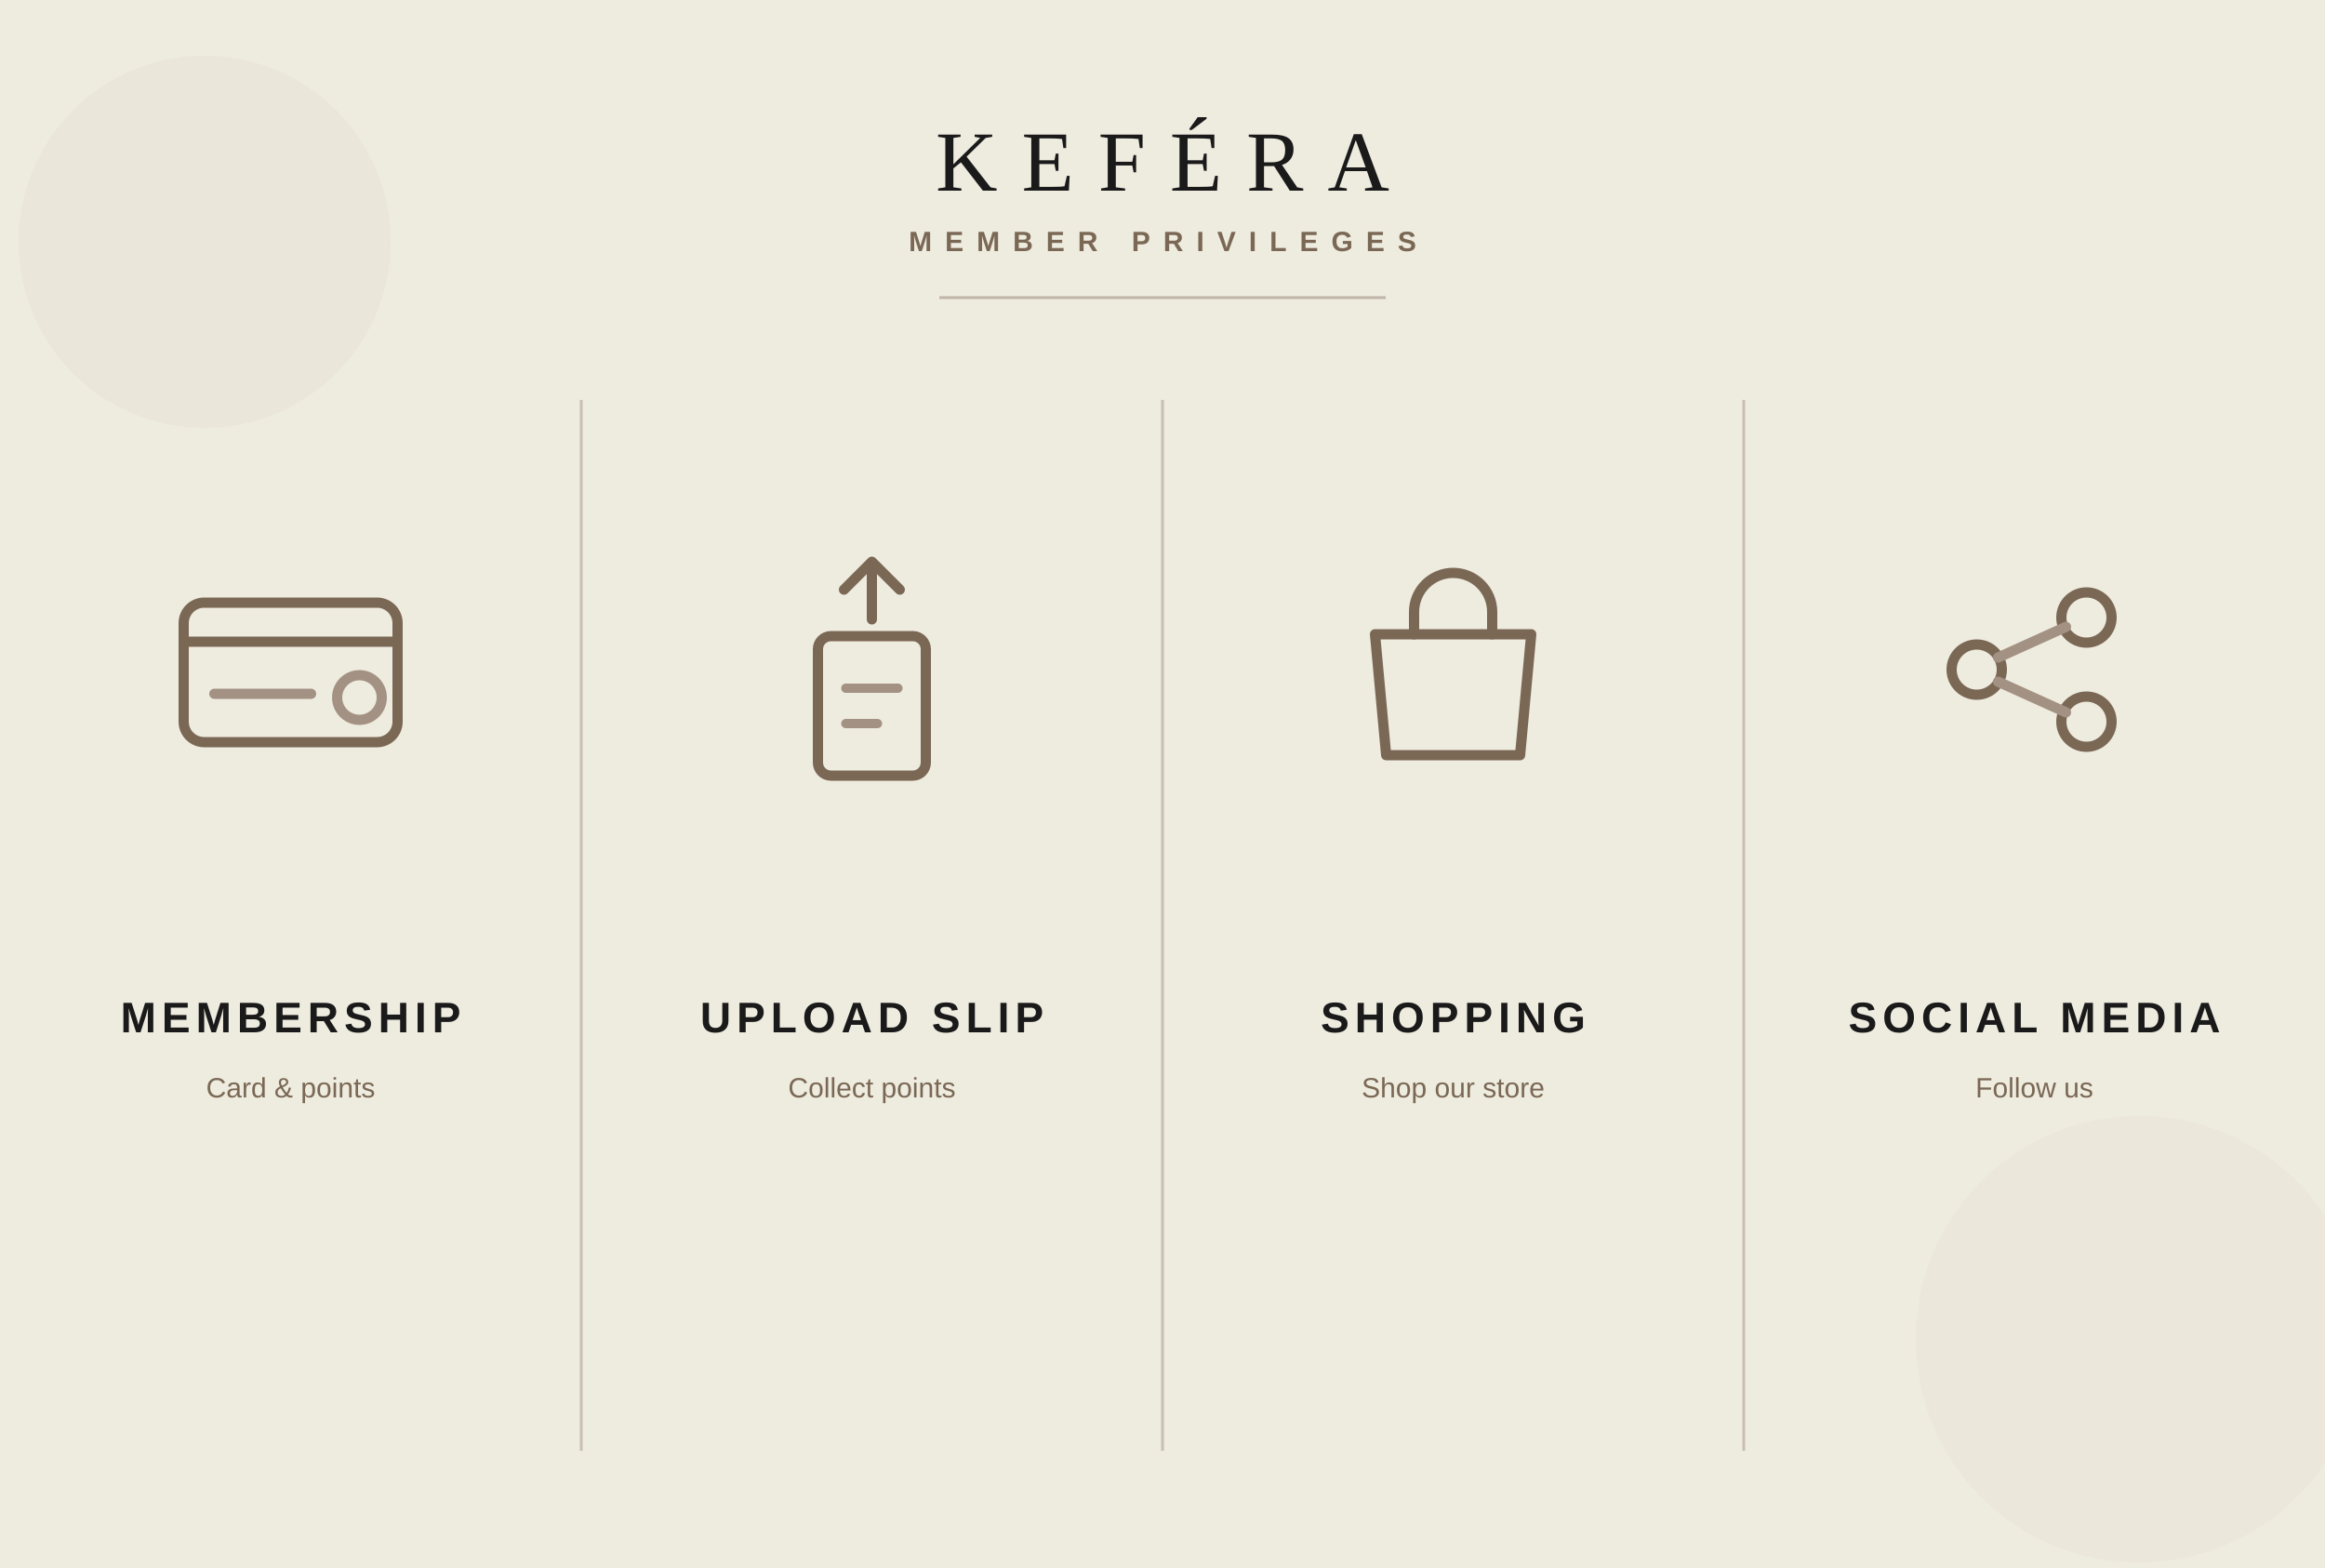
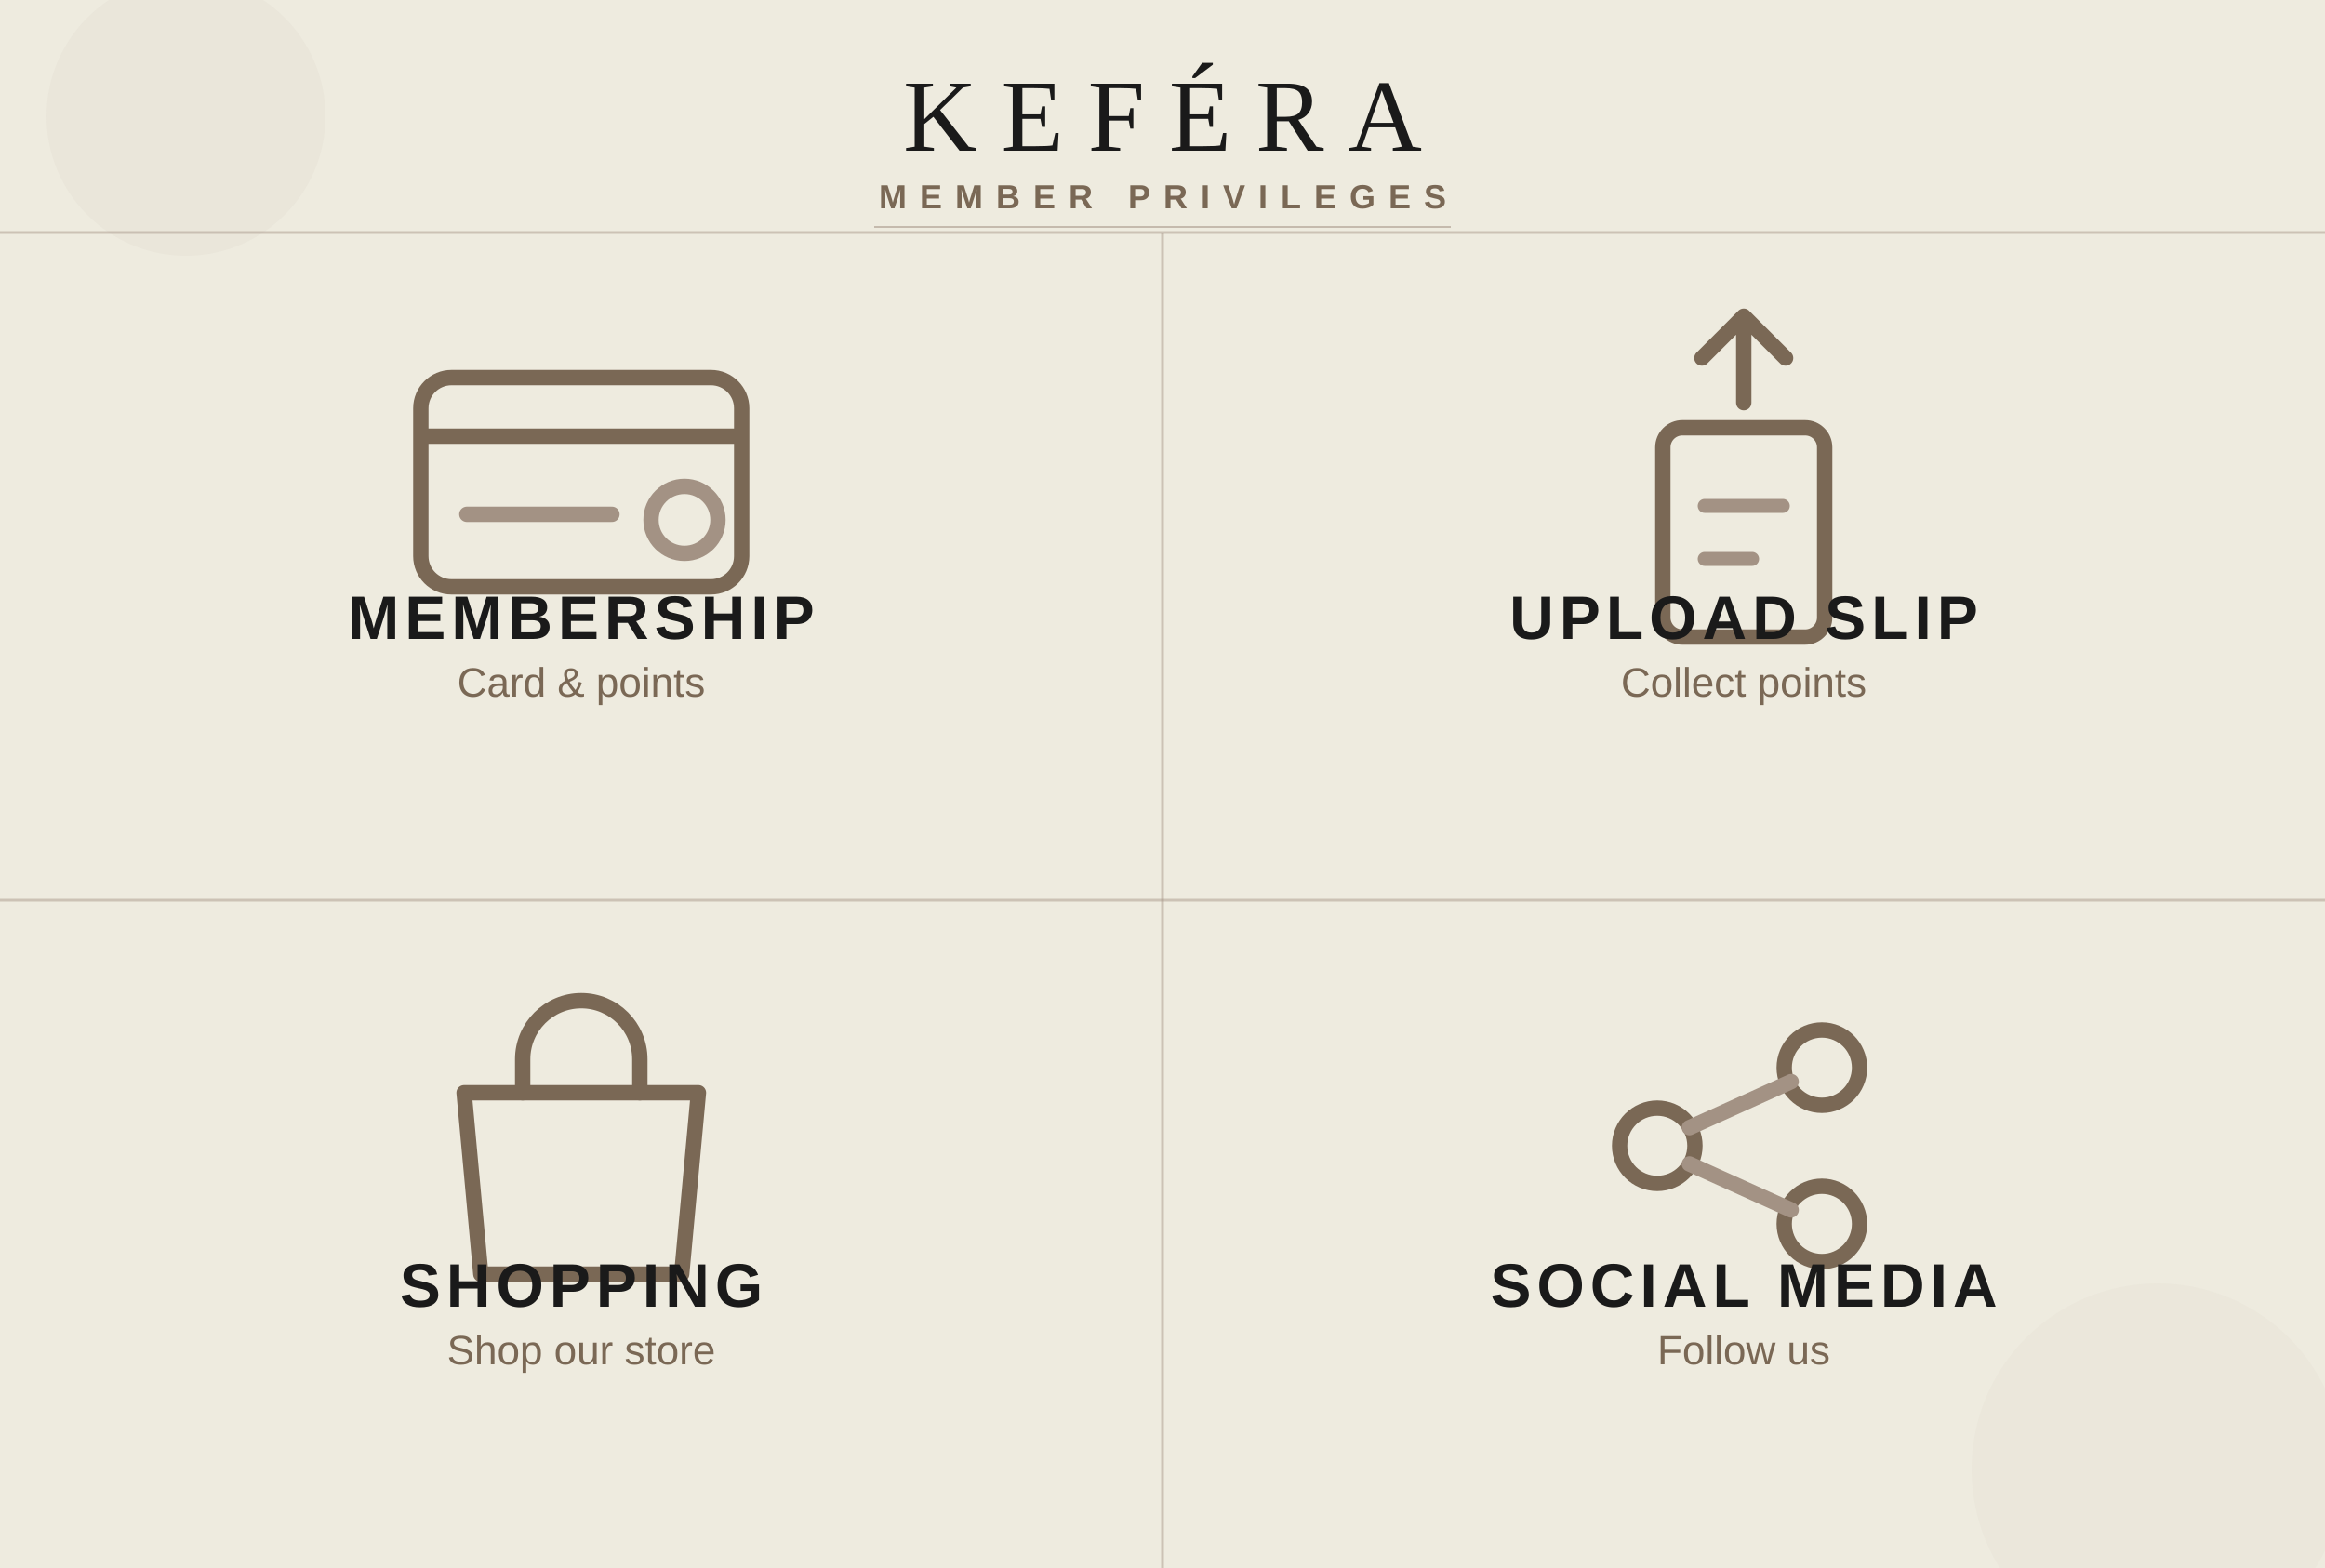
<svg xmlns="http://www.w3.org/2000/svg" width="2500" height="1686" viewBox="0 0 2500 1686">
  <rect width="2500" height="1686" fill="#eeebdf" />
-   <circle cx="220" cy="260" r="200" fill="#a39284" opacity="0.06" />
-   <circle cx="2300" cy="1440" r="240" fill="#a39284" opacity="0.05" />
-   <text x="1250" y="205" text-anchor="middle" font-family="Cormorant Garamond, Georgia, 'Times New Roman', serif" font-weight="500" font-size="92" letter-spacing="26" fill="#1a1a1a">KEFÉRA</text>
-   <text x="1250" y="270" text-anchor="middle" font-family="'Helvetica Neue', Arial, sans-serif" font-weight="600" font-size="30" letter-spacing="14" fill="#7a6855">MEMBER PRIVILEGES</text>
-   <line x1="1010" y1="320" x2="1490" y2="320" stroke="#a39284" stroke-opacity="0.6" stroke-width="3" />
-   <line x1="625" y1="430" x2="625" y2="1560" stroke="#a39284" stroke-opacity="0.5" stroke-width="3" />
-   <line x1="1250" y1="430" x2="1250" y2="1560" stroke="#a39284" stroke-opacity="0.5" stroke-width="3" />
-   <line x1="1875" y1="430" x2="1875" y2="1560" stroke="#a39284" stroke-opacity="0.5" stroke-width="3" />
-   <g transform="translate(312.5 720)">
-     <rect x="-115" y="-72" width="230" height="150" rx="22" fill="none" stroke="#7a6855" stroke-width="11" />
-     <line x1="-115" y1="-30" x2="115" y2="-30" stroke="#7a6855" stroke-width="11" />
-     <line x1="-82" y1="26" x2="22" y2="26" stroke="#a39284" stroke-width="11" stroke-linecap="round" />
-     <circle cx="74" cy="30" r="24" fill="none" stroke="#a39284" stroke-width="11" />
+   <circle cx="200" cy="125" r="150" fill="#a39284" opacity="0.06" />
+   <circle cx="2320" cy="1580" r="200" fill="#a39284" opacity="0.05" />
+   <text x="1250" y="162" text-anchor="middle" font-family="Cormorant Garamond, Georgia, 'Times New Roman', serif" font-weight="500" font-size="110" letter-spacing="26" fill="#1a1a1a">KEFÉRA</text>
+   <text x="1250" y="224" text-anchor="middle" font-family="'Helvetica Neue', Arial, sans-serif" font-weight="600" font-size="36" letter-spacing="14" fill="#7a6855">MEMBER PRIVILEGES</text>
+   <line x1="940" y1="244" x2="1560" y2="244" stroke="#a39284" stroke-opacity="0.55" stroke-width="2" />
+   <line x1="0" y1="250" x2="2500" y2="250" stroke="#a39284" stroke-opacity="0.45" stroke-width="3" />
+   <line x1="1250" y1="250" x2="1250" y2="1686" stroke="#a39284" stroke-opacity="0.45" stroke-width="3" />
+   <line x1="0" y1="968" x2="2500" y2="968" stroke="#a39284" stroke-opacity="0.45" stroke-width="3" />
+   <g transform="translate(625 609)">
+     <g transform="translate(0,-95) scale(1.5)">
+       <rect x="-115" y="-72" width="230" height="150" rx="22" fill="none" stroke="#7a6855" stroke-width="11" />
+       <line x1="-115" y1="-30" x2="115" y2="-30" stroke="#7a6855" stroke-width="11" />
+       <line x1="-82" y1="26" x2="22" y2="26" stroke="#a39284" stroke-width="11" stroke-linecap="round" />
+       <circle cx="74" cy="30" r="24" fill="none" stroke="#a39284" stroke-width="11" />
+     </g>
+     <text y="78" text-anchor="middle" font-family="'Helvetica Neue', Arial, sans-serif" font-weight="600" font-size="66" letter-spacing="6" fill="#1a1a1a">MEMBERSHIP</text>
+     <text y="140" text-anchor="middle" font-family="'Helvetica Neue', Arial, sans-serif" font-size="44" fill="#7a6855">Card &amp; points</text>
  </g>
-   <text x="312.5" y="1110" text-anchor="middle" font-family="'Helvetica Neue', Arial, sans-serif" font-weight="600" font-size="46" letter-spacing="6" fill="#1a1a1a">MEMBERSHIP</text>
-   <text x="312.5" y="1180" text-anchor="middle" font-family="'Helvetica Neue', Arial, sans-serif" font-size="30" fill="#7a6855">Card &amp; points</text>
-   <g transform="translate(937.5 720)">
-     <rect x="-58" y="-36" width="116" height="150" rx="14" fill="none" stroke="#7a6855" stroke-width="11" />
-     <line x1="-28" y1="20" x2="28" y2="20" stroke="#a39284" stroke-width="10" stroke-linecap="round" />
-     <line x1="-28" y1="58" x2="6" y2="58" stroke="#a39284" stroke-width="10" stroke-linecap="round" />
-     <path d="M0 -54 V-114 M-30 -86 L0 -116 L30 -86" fill="none" stroke="#7a6855" stroke-width="11" stroke-linecap="round" stroke-linejoin="round" />
+   <g transform="translate(1875 609)">
+     <g transform="translate(0,-95) scale(1.5)">
+       <rect x="-58" y="-36" width="116" height="150" rx="14" fill="none" stroke="#7a6855" stroke-width="11" />
+       <line x1="-28" y1="20" x2="28" y2="20" stroke="#a39284" stroke-width="10" stroke-linecap="round" />
+       <line x1="-28" y1="58" x2="6" y2="58" stroke="#a39284" stroke-width="10" stroke-linecap="round" />
+       <path d="M0 -54 V-114 M-30 -86 L0 -116 L30 -86" fill="none" stroke="#7a6855" stroke-width="11" stroke-linecap="round" stroke-linejoin="round" />
+     </g>
+     <text y="78" text-anchor="middle" font-family="'Helvetica Neue', Arial, sans-serif" font-weight="600" font-size="66" letter-spacing="6" fill="#1a1a1a">UPLOAD SLIP</text>
+     <text y="140" text-anchor="middle" font-family="'Helvetica Neue', Arial, sans-serif" font-size="44" fill="#7a6855">Collect points</text>
  </g>
-   <text x="937.5" y="1110" text-anchor="middle" font-family="'Helvetica Neue', Arial, sans-serif" font-weight="600" font-size="46" letter-spacing="6" fill="#1a1a1a">UPLOAD SLIP</text>
-   <text x="937.5" y="1180" text-anchor="middle" font-family="'Helvetica Neue', Arial, sans-serif" font-size="30" fill="#7a6855">Collect points</text>
-   <g transform="translate(1562.5 720)">
-     <path d="M-84 -38 H84 L72 92 H-72 Z" fill="none" stroke="#7a6855" stroke-width="11" stroke-linejoin="round" />
-     <path d="M-42 -38 V-62 A42 42 0 0 1 42 -62 V-38" fill="none" stroke="#7a6855" stroke-width="11" stroke-linecap="round" />
+   <g transform="translate(625 1327)">
+     <g transform="translate(0,-95) scale(1.5)">
+       <path d="M-84 -38 H84 L72 92 H-72 Z" fill="none" stroke="#7a6855" stroke-width="11" stroke-linejoin="round" />
+       <path d="M-42 -38 V-62 A42 42 0 0 1 42 -62 V-38" fill="none" stroke="#7a6855" stroke-width="11" stroke-linecap="round" />
+     </g>
+     <text y="78" text-anchor="middle" font-family="'Helvetica Neue', Arial, sans-serif" font-weight="600" font-size="66" letter-spacing="6" fill="#1a1a1a">SHOPPING</text>
+     <text y="140" text-anchor="middle" font-family="'Helvetica Neue', Arial, sans-serif" font-size="44" fill="#7a6855">Shop our store</text>
  </g>
-   <text x="1562.5" y="1110" text-anchor="middle" font-family="'Helvetica Neue', Arial, sans-serif" font-weight="600" font-size="46" letter-spacing="6" fill="#1a1a1a">SHOPPING</text>
-   <text x="1562.5" y="1180" text-anchor="middle" font-family="'Helvetica Neue', Arial, sans-serif" font-size="30" fill="#7a6855">Shop our store</text>
-   <g transform="translate(2187.5 720)">
-     <circle cx="-62" cy="0" r="27" fill="none" stroke="#7a6855" stroke-width="11" />
-     <circle cx="56" cy="-56" r="27" fill="none" stroke="#7a6855" stroke-width="11" />
-     <circle cx="56" cy="56" r="27" fill="none" stroke="#7a6855" stroke-width="11" />
-     <line x1="-39" y1="-13" x2="34" y2="-46" stroke="#a39284" stroke-width="11" stroke-linecap="round" />
-     <line x1="-39" y1="13" x2="34" y2="46" stroke="#a39284" stroke-width="11" stroke-linecap="round" />
+   <g transform="translate(1875 1327)">
+     <g transform="translate(0,-95) scale(1.5)">
+       <circle cx="-62" cy="0" r="27" fill="none" stroke="#7a6855" stroke-width="11" />
+       <circle cx="56" cy="-56" r="27" fill="none" stroke="#7a6855" stroke-width="11" />
+       <circle cx="56" cy="56" r="27" fill="none" stroke="#7a6855" stroke-width="11" />
+       <line x1="-39" y1="-13" x2="34" y2="-46" stroke="#a39284" stroke-width="11" stroke-linecap="round" />
+       <line x1="-39" y1="13" x2="34" y2="46" stroke="#a39284" stroke-width="11" stroke-linecap="round" />
+     </g>
+     <text y="78" text-anchor="middle" font-family="'Helvetica Neue', Arial, sans-serif" font-weight="600" font-size="66" letter-spacing="6" fill="#1a1a1a">SOCIAL MEDIA</text>
+     <text y="140" text-anchor="middle" font-family="'Helvetica Neue', Arial, sans-serif" font-size="44" fill="#7a6855">Follow us</text>
  </g>
-   <text x="2187.5" y="1110" text-anchor="middle" font-family="'Helvetica Neue', Arial, sans-serif" font-weight="600" font-size="46" letter-spacing="6" fill="#1a1a1a">SOCIAL MEDIA</text>
-   <text x="2187.5" y="1180" text-anchor="middle" font-family="'Helvetica Neue', Arial, sans-serif" font-size="30" fill="#7a6855">Follow us</text>
</svg>
